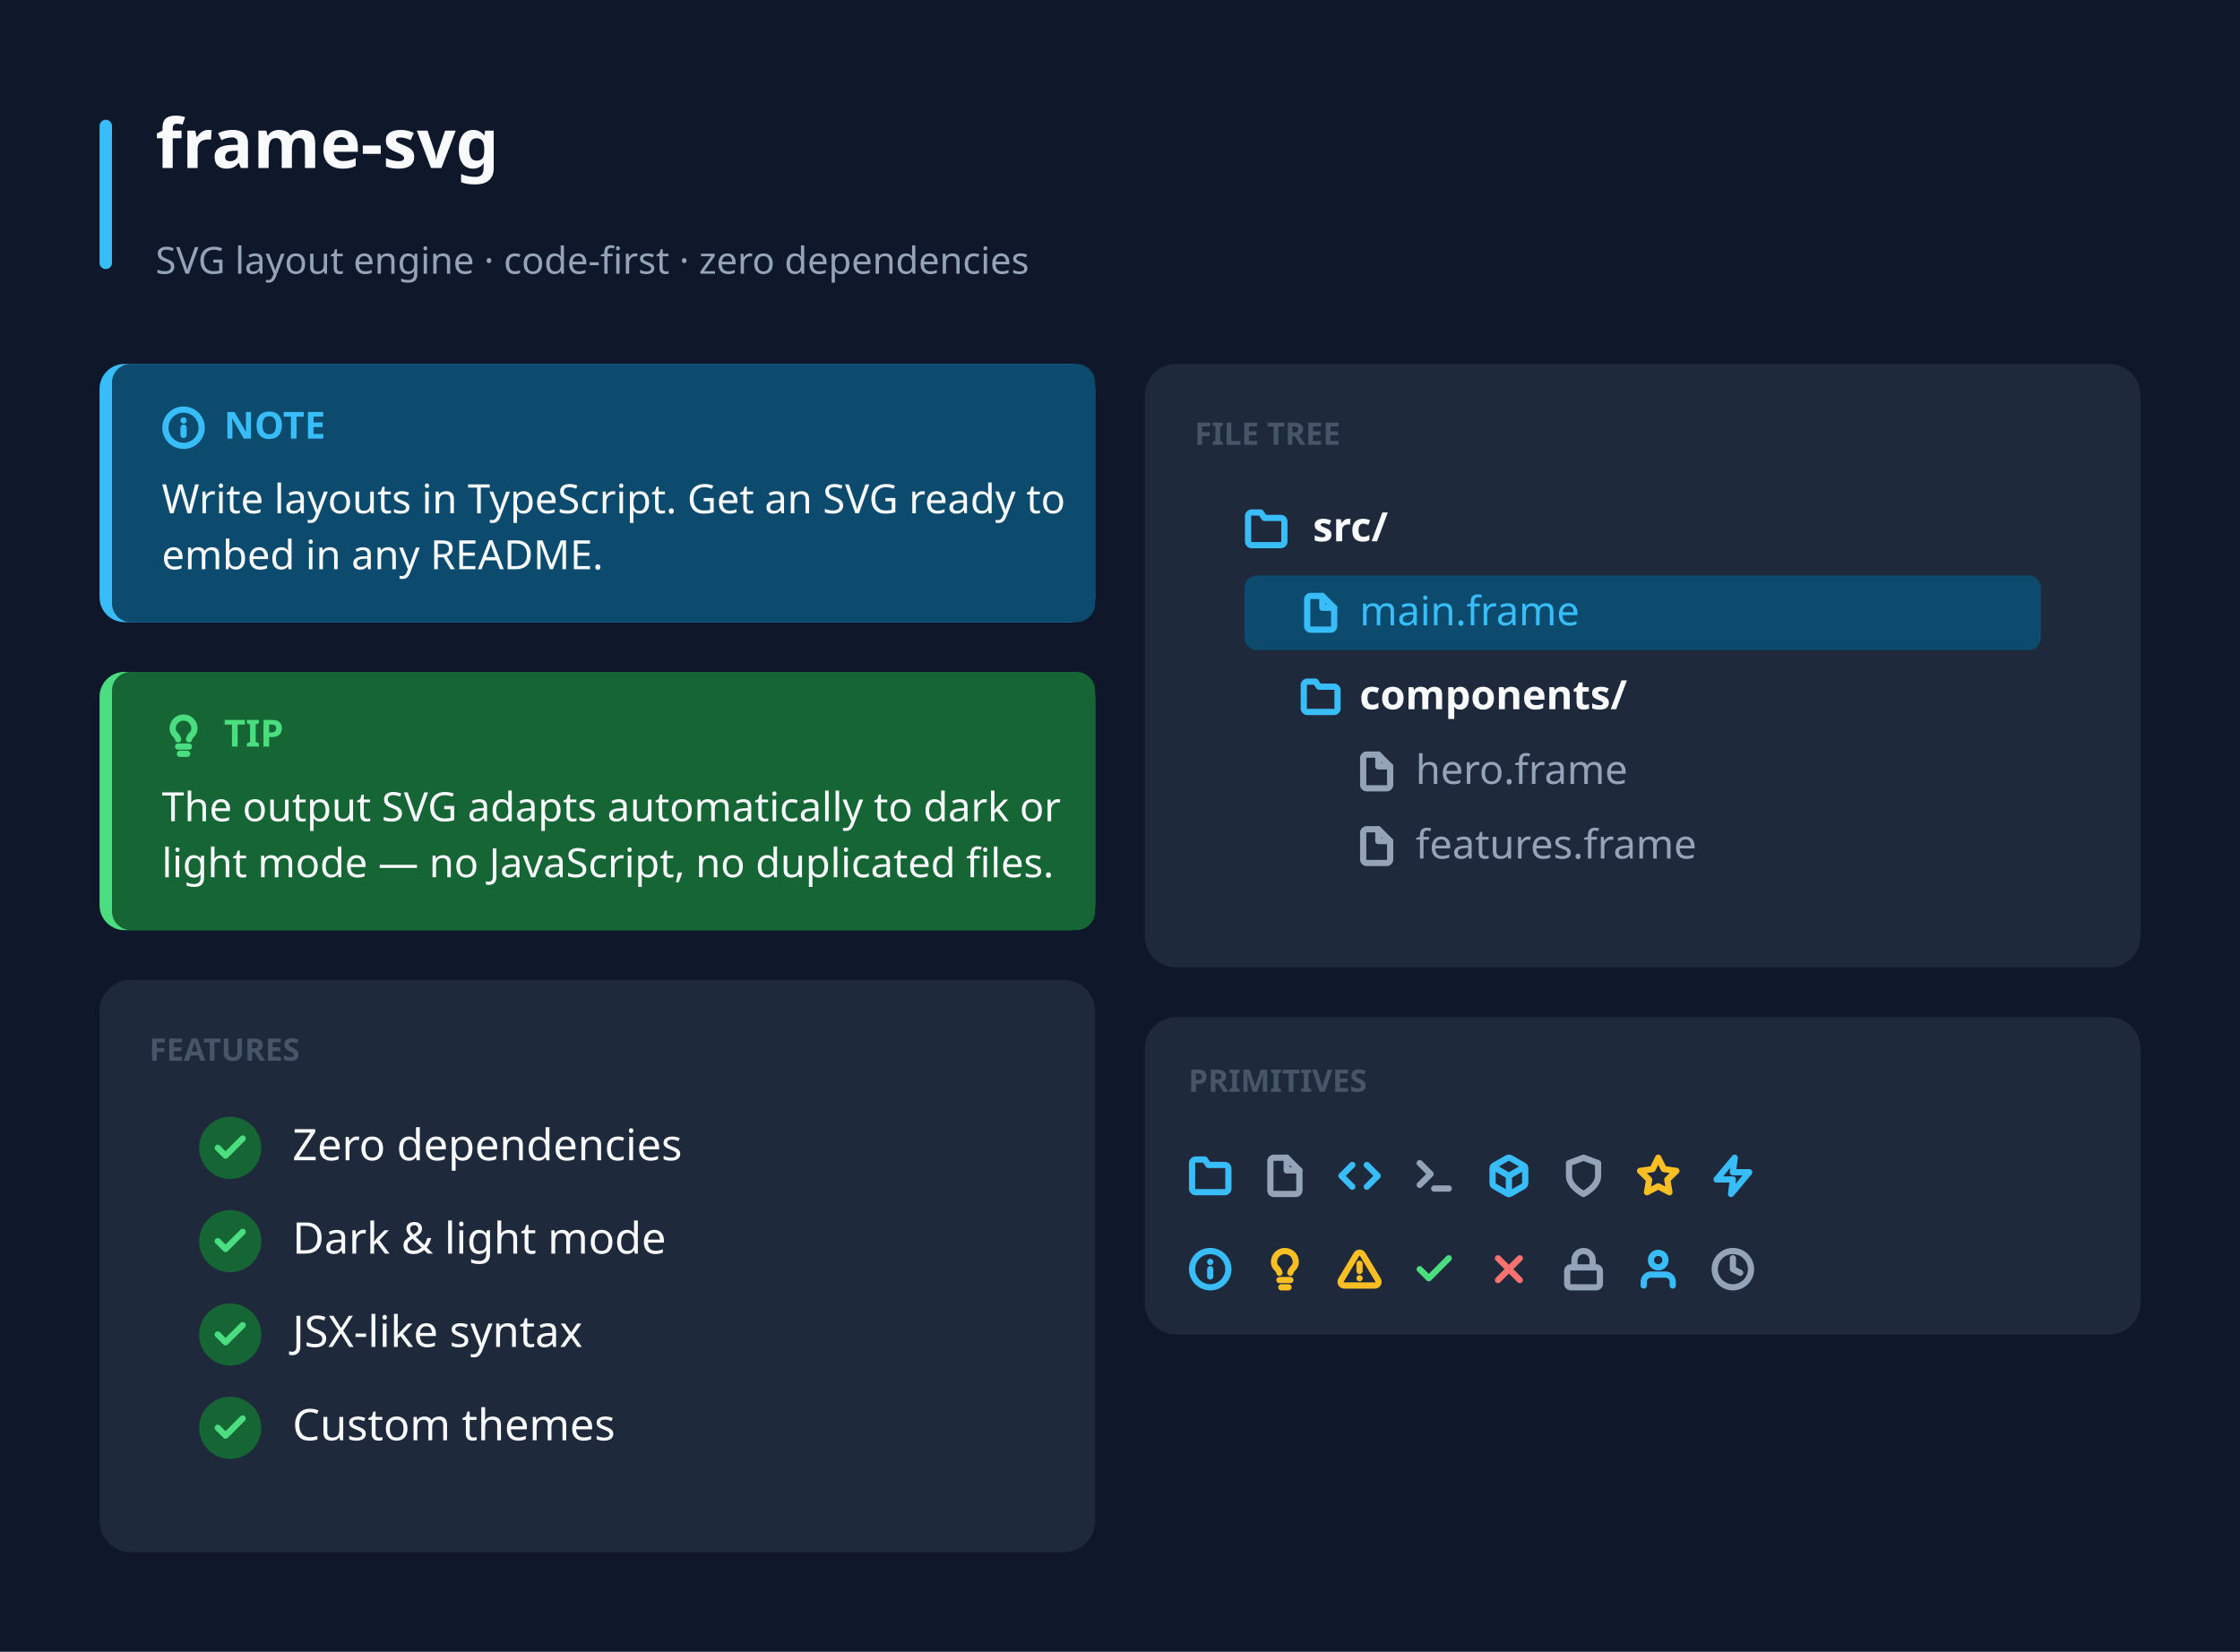
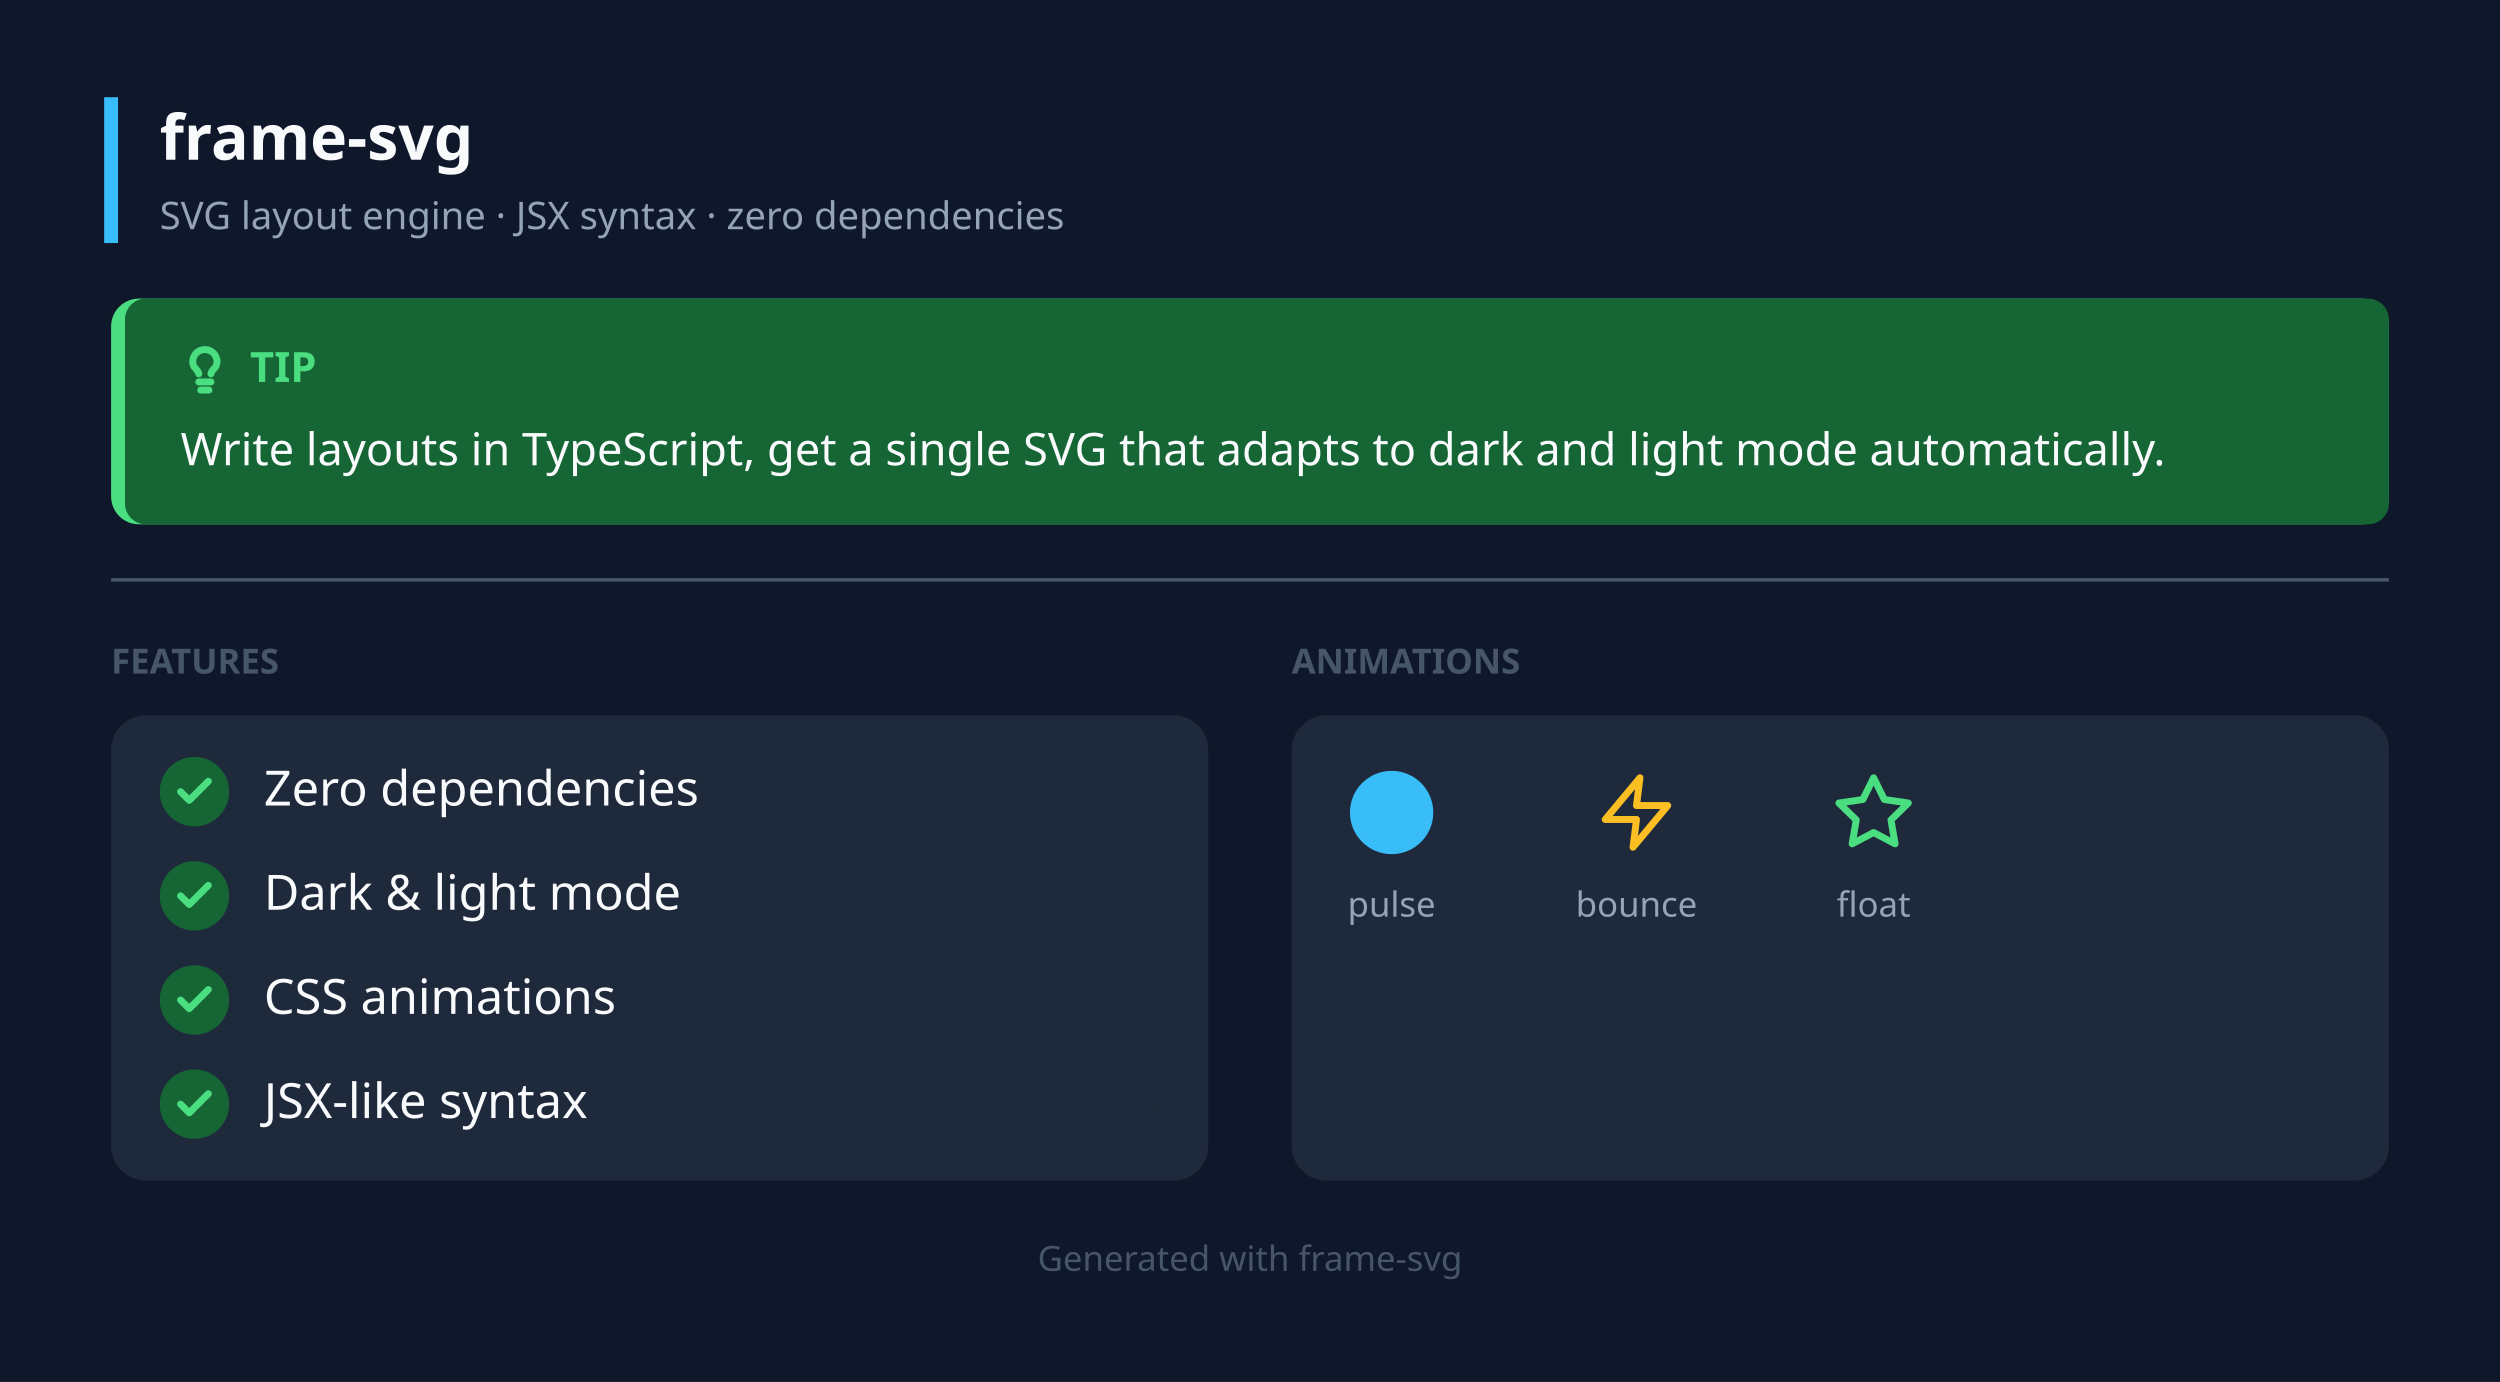
- <svg xmlns="http://www.w3.org/2000/svg" viewBox="0 0 720 531" width="100%" style="max-width:720px">
+ <svg xmlns="http://www.w3.org/2000/svg" viewBox="0 0 720 398" width="100%" style="max-width:720px">
  <style>
    .f-bg { fill: #0f172a; }
    .s-bg { stroke: #0f172a; }
    .f-surface { fill: #1e293b; }
    .s-surface { stroke: #1e293b; }
    .f-raised { fill: #334155; }
    .s-raised { stroke: #334155; }
    .f-subtle { fill: #475569; }
    .s-subtle { stroke: #475569; }
    .f-text { fill: #f8fafc; }
    .s-text { stroke: #f8fafc; }
    .f-muted { fill: #94a3b8; }
    .s-muted { stroke: #94a3b8; }
    .f-faint { fill: #475569; }
    .s-faint { stroke: #475569; }
    .f-accent { fill: #38bdf8; }
    .s-accent { stroke: #38bdf8; }
    .f-success { fill: #4ade80; }
    .s-success { stroke: #4ade80; }
    .f-warning { fill: #fbbf24; }
    .s-warning { stroke: #fbbf24; }
    .f-danger { fill: #f87171; }
    .s-danger { stroke: #f87171; }
    .f-accentBg { fill: #0c4a6e; }
    .s-accentBg { stroke: #0c4a6e; }
    .f-successBg { fill: #166534; }
    .s-successBg { stroke: #166534; }
    .f-warningBg { fill: #78350f; }
    .s-warningBg { stroke: #78350f; }
    .f-dangerBg { fill: #7f1d1d; }
    .s-dangerBg { stroke: #7f1d1d; }
    @media (prefers-color-scheme: light) {
      .f-bg { fill: #ffffff; }
      .s-bg { stroke: #ffffff; }
      .f-surface { fill: #f1f5f9; }
      .s-surface { stroke: #f1f5f9; }
      .f-raised { fill: #e2e8f0; }
      .s-raised { stroke: #e2e8f0; }
      .f-subtle { fill: #cbd5e1; }
      .s-subtle { stroke: #cbd5e1; }
      .f-text { fill: #0f172a; }
      .s-text { stroke: #0f172a; }
      .f-muted { fill: #64748b; }
      .s-muted { stroke: #64748b; }
      .f-faint { fill: #94a3b8; }
      .s-faint { stroke: #94a3b8; }
      .f-accent { fill: #0284c7; }
      .s-accent { stroke: #0284c7; }
      .f-success { fill: #16a34a; }
      .s-success { stroke: #16a34a; }
      .f-warning { fill: #d97706; }
      .s-warning { stroke: #d97706; }
      .f-danger { fill: #dc2626; }
      .s-danger { stroke: #dc2626; }
      .f-accentBg { fill: #e0f2fe; }
      .s-accentBg { stroke: #e0f2fe; }
      .f-successBg { fill: #dcfce7; }
      .s-successBg { stroke: #dcfce7; }
      .f-warningBg { fill: #fef3c7; }
      .s-warningBg { stroke: #fef3c7; }
      .f-dangerBg { fill: #fee2e2; }
      .s-dangerBg { stroke: #fee2e2; }
    }
+     @keyframes slideUp {
+       from { opacity: 0; transform: translateY(12px); }
+       to { opacity: 1; transform: translateY(0); }
+     }
+     @keyframes pulse {
+       0%, 100% { opacity: 1; }
+       50% { opacity: 0.5; }
+     }
+     @keyframes bounce {
+       0%, 100% { transform: translateY(0); }
+       50% { transform: translateY(-8px); }
+     }
+     @keyframes float {
+       0%, 100% { transform: translateY(0); }
+       50% { transform: translateY(-4px); }
+     }
  </style>
  <g transform="translate(0, 0)">
-     <rect width="720" height="531" class="f-bg" />
-     <g transform="translate(32, 32)">
-       <g transform="translate(0, 0)">
-         <g transform="translate(0, 6.5)">
-           <rect width="4" height="48" rx="2" class="f-accent" />
-         </g>
-         <g transform="translate(18, 0)">
+     <rect width="720" height="398" class="f-bg" />
+     <g transform="translate(32, 28)">
+       <g style="animation:slideUp 400ms ease-out 0s;animation-fill-mode:both">
+         <g transform="translate(0, 0)">
+           <line x1="0" y1="0" x2="0" y2="42" stroke-width="4" class="s-accent" />
+         </g>
+         <g transform="translate(14, 0)">
          <g transform="translate(0, 0)">
-             <text font-size="22" font-weight="700" font-family="system-ui, sans-serif" text-anchor="start" class="f-text">
-               <tspan x="0" dy="22">frame-svg</tspan>
-             </text>
-           </g>
-           <g transform="translate(0, 44)">
-             <text font-size="12" font-weight="normal" font-family="system-ui, sans-serif" text-anchor="start" class="f-muted">
-               <tspan x="0" dy="12">SVG layout engine · code-first · zero dependencies</tspan>
+             <text font-size="18" font-weight="700" font-family="system-ui, sans-serif" text-anchor="start" class="f-text">
+               <tspan x="0" dy="18">frame-svg</tspan>
+             </text>
+           </g>
+           <g transform="translate(0, 27)">
+             <text font-size="11" font-weight="normal" font-family="system-ui, sans-serif" text-anchor="start" class="f-muted">
+               <tspan x="0" dy="11">SVG layout engine · JSX syntax · zero dependencies</tspan>
            </text>
          </g>
        </g>
      </g>
-       <g transform="translate(0, 85)">
-         <g transform="translate(0, 0)">
-           <g transform="translate(0, 0)">
-             <rect width="320" height="83" rx="8" class="f-accent" />
-             <g transform="translate(4, 0)">
-               <rect width="316" height="83" rx="6" class="f-accentBg" />
-               <g transform="translate(16, 12)">
-                 <g transform="translate(0, 0)">
-                   <g transform="translate(0, 1.5) scale(0.5833333)" class="s-accent" stroke-width="3.429" stroke-linecap="round" stroke-linejoin="round">
-                     <path d="M12 22a10 10 0 1 1 0-20 10 10 0 0 1 0 20" fill="none" />
-                     <path d="M12 16v-4" fill="none" />
-                     <path d="M12 8h.01" fill="none" />
-                   </g>
-                   <g transform="translate(20, 0)">
-                     <text font-size="12" font-weight="700" font-family="system-ui, sans-serif" text-anchor="start" class="f-accent">
-                       <tspan x="0" dy="12">NOTE</tspan>
-                     </text>
-                   </g>
-                 </g>
-                 <g transform="translate(0, 23)">
-                   <text font-size="13" font-weight="normal" font-family="system-ui, sans-serif" text-anchor="start" class="f-text">
-                     <tspan x="0" dy="13">Write layouts in TypeScript. Get an SVG ready to</tspan>
-                     <tspan x="0" dy="18">embed in any README.</tspan>
-                   </text>
-                 </g>
-               </g>
-             </g>
-           </g>
-           <g transform="translate(0, 99)">
-             <rect width="320" height="83" rx="8" class="f-success" />
-             <g transform="translate(4, 0)">
-               <rect width="316" height="83" rx="6" class="f-successBg" />
-               <g transform="translate(16, 12)">
-                 <g transform="translate(0, 0)">
-                   <g transform="translate(0, 1.5) scale(0.5833333)" class="s-success" stroke-width="3.429" stroke-linecap="round" stroke-linejoin="round">
-                     <path d="M15 14c.2-1 .7-1.7 1.5-2.5 1-.9 1.5-2.2 1.5-3.5A6 6 0 0 0 6 8c0 1 .2 2.2 1.5 3.5.7.7 1.3 1.5 1.5 2.5" fill="none" />
-                     <path d="M9 18h6" fill="none" />
-                     <path d="M10 22h4" fill="none" />
-                   </g>
-                   <g transform="translate(20, 0)">
-                     <text font-size="12" font-weight="700" font-family="system-ui, sans-serif" text-anchor="start" class="f-success">
-                       <tspan x="0" dy="12">TIP</tspan>
-                     </text>
-                   </g>
-                 </g>
-                 <g transform="translate(0, 23)">
-                   <text font-size="13" font-weight="normal" font-family="system-ui, sans-serif" text-anchor="start" class="f-text">
-                     <tspan x="0" dy="13">The output SVG adapts automatically to dark or</tspan>
-                     <tspan x="0" dy="18">light mode — no JavaScript, no duplicated files.</tspan>
-                   </text>
-                 </g>
-               </g>
-             </g>
-           </g>
-           <g transform="translate(0, 198)">
-             <rect width="320" height="184" rx="10" class="f-surface" />
-             <g transform="translate(16, 16)">
-               <text font-size="10" font-weight="700" font-family="system-ui, sans-serif" text-anchor="start" class="f-faint">
-                 <tspan x="0" dy="10">FEATURES</tspan>
-               </text>
-             </g>
-             <g transform="translate(16, 30)">
-               <rect width="288" height="138" rx="10" class="f-surface" />
-               <g transform="translate(16, 14)">
-                 <g transform="translate(0, 0)">
-                   <g transform="translate(0, 0)">
-                     <rect width="20" height="20" rx="10" class="f-successBg" />
-                     <g transform="translate(4, 4) scale(0.5)" class="s-success" stroke-width="4" stroke-linecap="round" stroke-linejoin="round">
-                       <path d="M20 6 9 17l-5-5" fill="none" />
-                     </g>
-                   </g>
-                   <g transform="translate(30, 0)">
-                     <text font-size="14" font-weight="500" font-family="system-ui, sans-serif" text-anchor="start" class="f-text">
-                       <tspan x="0" dy="14">Zero dependencies</tspan>
-                     </text>
-                   </g>
-                 </g>
-                 <g transform="translate(0, 30)">
-                   <g transform="translate(0, 0)">
-                     <rect width="20" height="20" rx="10" class="f-successBg" />
-                     <g transform="translate(4, 4) scale(0.5)" class="s-success" stroke-width="4" stroke-linecap="round" stroke-linejoin="round">
-                       <path d="M20 6 9 17l-5-5" fill="none" />
-                     </g>
-                   </g>
-                   <g transform="translate(30, 0)">
-                     <text font-size="14" font-weight="500" font-family="system-ui, sans-serif" text-anchor="start" class="f-text">
-                       <tspan x="0" dy="14">Dark &amp; light mode</tspan>
-                     </text>
-                   </g>
-                 </g>
-                 <g transform="translate(0, 60)">
-                   <g transform="translate(0, 0)">
-                     <rect width="20" height="20" rx="10" class="f-successBg" />
-                     <g transform="translate(4, 4) scale(0.5)" class="s-success" stroke-width="4" stroke-linecap="round" stroke-linejoin="round">
-                       <path d="M20 6 9 17l-5-5" fill="none" />
-                     </g>
-                   </g>
-                   <g transform="translate(30, 0)">
-                     <text font-size="14" font-weight="500" font-family="system-ui, sans-serif" text-anchor="start" class="f-text">
-                       <tspan x="0" dy="14">JSX-like syntax</tspan>
-                     </text>
-                   </g>
-                 </g>
-                 <g transform="translate(0, 90)">
-                   <g transform="translate(0, 0)">
-                     <rect width="20" height="20" rx="10" class="f-successBg" />
-                     <g transform="translate(4, 4) scale(0.5)" class="s-success" stroke-width="4" stroke-linecap="round" stroke-linejoin="round">
-                       <path d="M20 6 9 17l-5-5" fill="none" />
-                     </g>
-                   </g>
-                   <g transform="translate(30, 0)">
-                     <text font-size="14" font-weight="500" font-family="system-ui, sans-serif" text-anchor="start" class="f-text">
-                       <tspan x="0" dy="14">Custom themes</tspan>
-                     </text>
-                   </g>
-                 </g>
-               </g>
-             </g>
-           </g>
-         </g>
-         <g transform="translate(336, 0)">
-           <g transform="translate(0, 0)">
-             <rect width="320" height="194" rx="10" class="f-surface" />
-             <g transform="translate(16, 16)">
-               <text font-size="10" font-weight="700" font-family="system-ui, sans-serif" text-anchor="start" class="f-faint">
-                 <tspan x="0" dy="10">FILE TREE</tspan>
-               </text>
-             </g>
-             <g transform="translate(16, 30)">
-               <rect width="288" height="148" rx="10" class="f-surface" />
-               <g transform="translate(16, 14)">
-                 <g transform="translate(0, 0)">
-                   <g transform="translate(0, 2) scale(0.5833333)" class="s-accent" stroke-width="3.429" stroke-linecap="round" stroke-linejoin="round">
-                     <path d="M22 19a2 2 0 0 1-2 2H4a2 2 0 0 1-2-2V5a2 2 0 0 1 2-2h5l2 3h9a2 2 0 0 1 2 2z" fill="none" />
-                   </g>
-                   <g transform="translate(22, 0)">
-                     <text font-size="13" font-weight="700" font-family="system-ui, sans-serif" text-anchor="start" class="f-text">
-                       <tspan x="0" dy="13">src/</tspan>
-                     </text>
-                   </g>
-                 </g>
-                 <g transform="translate(0, 24)">
-                   <rect width="256" height="24" rx="4" class="f-accentBg" />
-                   <g transform="translate(0, 3)">
-                     <g transform="translate(0, 9)" />
-                     <g transform="translate(18, 2.5) scale(0.5416667)" class="s-accent" stroke-width="3.692" stroke-linecap="round" stroke-linejoin="round">
-                       <path d="M13 2H6a2 2 0 0 0-2 2v16a2 2 0 0 0 2 2h12a2 2 0 0 0 2-2V9z" fill="none" />
-                       <path d="M13 2v7h7" fill="none" />
-                     </g>
-                     <g transform="translate(37, 0)">
-                       <text font-size="13" font-weight="400" font-family="system-ui, sans-serif" text-anchor="start" class="f-accent">
-                         <tspan x="0" dy="13">main.frame</tspan>
-                       </text>
-                     </g>
-                   </g>
-                 </g>
-                 <g transform="translate(0, 54)">
-                   <g transform="translate(0, 9)" />
-                   <g transform="translate(18, 2.5) scale(0.5416667)" class="s-accent" stroke-width="3.692" stroke-linecap="round" stroke-linejoin="round">
-                     <path d="M22 19a2 2 0 0 1-2 2H4a2 2 0 0 1-2-2V5a2 2 0 0 1 2-2h5l2 3h9a2 2 0 0 1 2 2z" fill="none" />
-                   </g>
-                   <g transform="translate(37, 0)">
-                     <text font-size="13" font-weight="600" font-family="system-ui, sans-serif" text-anchor="start" class="f-text">
-                       <tspan x="0" dy="13">components/</tspan>
-                     </text>
-                   </g>
-                 </g>
-                 <g transform="translate(0, 78)">
-                   <g transform="translate(0, 9)" />
-                   <g transform="translate(36, 2.5) scale(0.5416667)" class="s-muted" stroke-width="3.692" stroke-linecap="round" stroke-linejoin="round">
-                     <path d="M13 2H6a2 2 0 0 0-2 2v16a2 2 0 0 0 2 2h12a2 2 0 0 0 2-2V9z" fill="none" />
-                     <path d="M13 2v7h7" fill="none" />
-                   </g>
-                   <g transform="translate(55, 0)">
-                     <text font-size="13" font-weight="400" font-family="system-ui, sans-serif" text-anchor="start" class="f-muted">
-                       <tspan x="0" dy="13">hero.frame</tspan>
-                     </text>
-                   </g>
-                 </g>
-                 <g transform="translate(0, 102)">
-                   <g transform="translate(0, 9)" />
-                   <g transform="translate(36, 2.5) scale(0.5416667)" class="s-muted" stroke-width="3.692" stroke-linecap="round" stroke-linejoin="round">
-                     <path d="M13 2H6a2 2 0 0 0-2 2v16a2 2 0 0 0 2 2h12a2 2 0 0 0 2-2V9z" fill="none" />
-                     <path d="M13 2v7h7" fill="none" />
-                   </g>
-                   <g transform="translate(55, 0)">
-                     <text font-size="13" font-weight="400" font-family="system-ui, sans-serif" text-anchor="start" class="f-muted">
-                       <tspan x="0" dy="13">features.frame</tspan>
-                     </text>
-                   </g>
-                 </g>
-               </g>
-             </g>
-           </g>
-           <g transform="translate(0, 210)">
-             <rect width="320" height="102" rx="10" class="f-surface" />
-             <g transform="translate(14, 14)">
-               <g transform="translate(0, 0)">
-                 <text font-size="10" font-weight="700" font-family="system-ui, sans-serif" text-anchor="start" class="f-faint">
-                   <tspan x="0" dy="10">PRIMITIVES</tspan>
-                 </text>
-               </g>
-               <g transform="translate(0, 30)">
-                 <g transform="translate(0, 0) scale(0.5833333)" class="s-accent" stroke-width="3.429" stroke-linecap="round" stroke-linejoin="round">
-                   <path d="M22 19a2 2 0 0 1-2 2H4a2 2 0 0 1-2-2V5a2 2 0 0 1 2-2h5l2 3h9a2 2 0 0 1 2 2z" fill="none" />
-                 </g>
-                 <g transform="translate(24, 0) scale(0.5833333)" class="s-muted" stroke-width="3.429" stroke-linecap="round" stroke-linejoin="round">
-                   <path d="M13 2H6a2 2 0 0 0-2 2v16a2 2 0 0 0 2 2h12a2 2 0 0 0 2-2V9z" fill="none" />
-                   <path d="M13 2v7h7" fill="none" />
-                 </g>
-                 <g transform="translate(48, 0) scale(0.5833333)" class="s-accent" stroke-width="3.429" stroke-linecap="round" stroke-linejoin="round">
-                   <path d="M16 18l6-6-6-6" fill="none" />
-                   <path d="M8 6l-6 6 6 6" fill="none" />
-                 </g>
-                 <g transform="translate(72, 0) scale(0.5833333)" class="s-muted" stroke-width="3.429" stroke-linecap="round" stroke-linejoin="round">
-                   <path d="M4 17l6-6-6-6" fill="none" />
-                   <path d="M12 19h8" fill="none" />
-                 </g>
-                 <g transform="translate(96, 0) scale(0.5833333)" class="s-accent" stroke-width="3.429" stroke-linecap="round" stroke-linejoin="round">
-                   <path d="M21 16V8a2 2 0 0 0-1-1.73l-7-4a2 2 0 0 0-2 0l-7 4A2 2 0 0 0 3 8v8a2 2 0 0 0 1 1.73l7 4a2 2 0 0 0 2 0l7-4A2 2 0 0 0 21 16z" fill="none" />
-                   <path d="M3.27 6.96 12 12.01 20.73 6.96" fill="none" />
-                   <path d="M12 22.08V12" fill="none" />
-                 </g>
-                 <g transform="translate(120, 0) scale(0.5833333)" class="s-muted" stroke-width="3.429" stroke-linecap="round" stroke-linejoin="round">
-                   <path d="M12 22s8-4 8-10V5l-8-3-8 3v7c0 6 8 10 8 10z" fill="none" />
-                 </g>
-                 <g transform="translate(144, 0) scale(0.5833333)" class="s-warning" stroke-width="3.429" stroke-linecap="round" stroke-linejoin="round">
-                   <path d="M12 2l3.09 6.26L22 9.27l-5 4.87 1.18 6.88L12 17.77l-6.18 3.25L7 14.14 2 9.27l6.91-1.01L12 2z" fill="none" />
-                 </g>
-                 <g transform="translate(168, 0) scale(0.5833333)" class="s-accent" stroke-width="3.429" stroke-linecap="round" stroke-linejoin="round">
-                   <path d="M13 2 3 14h9l-1 8 10-12h-9l1-8z" fill="none" />
-                 </g>
-               </g>
-               <g transform="translate(0, 60)">
-                 <g transform="translate(0, 0) scale(0.5833333)" class="s-accent" stroke-width="3.429" stroke-linecap="round" stroke-linejoin="round">
-                   <path d="M12 22a10 10 0 1 1 0-20 10 10 0 0 1 0 20" fill="none" />
-                   <path d="M12 16v-4" fill="none" />
-                   <path d="M12 8h.01" fill="none" />
-                 </g>
-                 <g transform="translate(24, 0) scale(0.5833333)" class="s-warning" stroke-width="3.429" stroke-linecap="round" stroke-linejoin="round">
+     </g>
+     <g transform="translate(32, 86)">
+       <g style="animation:slideUp 400ms ease-out 0.3s;animation-fill-mode:both">
+         <rect width="656" height="65" rx="8" class="f-success" />
+         <g transform="translate(4, 0)">
+           <rect width="652" height="65" rx="6" class="f-successBg" />
+           <g transform="translate(16, 12)">
+             <g transform="translate(0, 0)">
+               <g transform="translate(0, 1.5)">
+                 <g transform="scale(0.5833333)" class="s-success" stroke-width="3.429" stroke-linecap="round" stroke-linejoin="round">
                  <path d="M15 14c.2-1 .7-1.7 1.5-2.5 1-.9 1.5-2.2 1.5-3.5A6 6 0 0 0 6 8c0 1 .2 2.2 1.5 3.5.7.7 1.3 1.5 1.5 2.5" fill="none" />
                  <path d="M9 18h6" fill="none" />
                  <path d="M10 22h4" fill="none" />
                </g>
-                 <g transform="translate(48, 0) scale(0.5833333)" class="s-warning" stroke-width="3.429" stroke-linecap="round" stroke-linejoin="round">
-                   <path d="M10.29 3.86 1.82 18a2 2 0 0 0 1.71 3h16.94a2 2 0 0 0 1.71-3L13.71 3.86a2 2 0 0 0-3.42 0z" fill="none" />
-                   <path d="M12 9v4" fill="none" />
-                   <path d="M12 17h.01" fill="none" />
-                 </g>
-                 <g transform="translate(72, 0) scale(0.5833333)" class="s-success" stroke-width="3.429" stroke-linecap="round" stroke-linejoin="round">
-                   <path d="M20 6 9 17l-5-5" fill="none" />
-                 </g>
-                 <g transform="translate(96, 0) scale(0.5833333)" class="s-danger" stroke-width="3.429" stroke-linecap="round" stroke-linejoin="round">
-                   <path d="M18 6 6 18" fill="none" />
-                   <path d="M6 6l12 12" fill="none" />
-                 </g>
-                 <g transform="translate(120, 0) scale(0.5833333)" class="s-muted" stroke-width="3.429" stroke-linecap="round" stroke-linejoin="round">
-                   <path d="M19 11H5a2 2 0 0 0-2 2v7a2 2 0 0 0 2 2h14a2 2 0 0 0 2-2v-7a2 2 0 0 0-2-2z" fill="none" />
-                   <path d="M7 11V7a5 5 0 0 1 10 0v4" fill="none" />
-                 </g>
-                 <g transform="translate(144, 0) scale(0.5833333)" class="s-accent" stroke-width="3.429" stroke-linecap="round" stroke-linejoin="round">
-                   <path d="M20 21v-2a4 4 0 0 0-4-4H8a4 4 0 0 0-4 4v2" fill="none" />
-                   <path d="M12 11a4 4 0 1 0 0-8 4 4 0 0 0 0 8z" fill="none" />
-                 </g>
-                 <g transform="translate(168, 0) scale(0.5833333)" class="s-muted" stroke-width="3.429" stroke-linecap="round" stroke-linejoin="round">
-                   <path d="M12 22a10 10 0 1 1 0-20 10 10 0 0 1 0 20" fill="none" />
-                   <path d="M12 6v6l4 2" fill="none" />
-                 </g>
-               </g>
+               </g>
+               <g transform="translate(20, 0)">
+                 <text font-size="12" font-weight="700" font-family="system-ui, sans-serif" text-anchor="start" class="f-success">
+                   <tspan x="0" dy="12">TIP</tspan>
+                 </text>
+               </g>
+             </g>
+             <g transform="translate(0, 23)">
+               <text font-size="13" font-weight="normal" font-family="system-ui, sans-serif" text-anchor="start" class="f-text">
+                 <tspan x="0" dy="13">Write layouts in TypeScript, get a single SVG that adapts to dark and light mode automatically.</tspan>
+               </text>
            </g>
          </g>
        </g>
      </g>
+     </g>
+     <g transform="translate(32, 167)">
+       <line x1="0" y1="0" x2="656" y2="0" stroke-width="1" class="s-subtle" />
+     </g>
+     <g transform="translate(32, 184)">
+       <g style="animation:slideUp 400ms ease-out 0.6s;animation-fill-mode:both">
+         <g transform="translate(0, 0)">
+           <g transform="translate(0, 0)">
+             <text font-size="10" font-weight="700" font-family="system-ui, sans-serif" text-anchor="start" class="f-faint">
+               <tspan x="0" dy="10">FEATURES</tspan>
+             </text>
+           </g>
+           <g transform="translate(0, 22)">
+             <rect width="316" height="134" rx="10" class="f-surface" />
+             <g transform="translate(14, 12)">
+               <rect width="288" height="110" rx="10" class="f-surface" />
+               <g transform="translate(0, 0)">
+                 <g transform="translate(0, 0)">
+                   <g transform="translate(0, 0)">
+                     <rect width="20" height="20" rx="10" class="f-successBg" />
+                     <g transform="translate(4, 4)">
+                       <g transform="scale(0.5)" class="s-success" stroke-width="4" stroke-linecap="round" stroke-linejoin="round">
+                         <path d="M20 6 9 17l-5-5" fill="none" />
+                       </g>
+                     </g>
+                   </g>
+                   <g transform="translate(30, 0)">
+                     <text font-size="14" font-weight="500" font-family="system-ui, sans-serif" text-anchor="start" class="f-text">
+                       <tspan x="0" dy="14">Zero dependencies</tspan>
+                     </text>
+                   </g>
+                 </g>
+                 <g transform="translate(0, 30)">
+                   <g transform="translate(0, 0)">
+                     <rect width="20" height="20" rx="10" class="f-successBg" />
+                     <g transform="translate(4, 4)">
+                       <g transform="scale(0.5)" class="s-success" stroke-width="4" stroke-linecap="round" stroke-linejoin="round">
+                         <path d="M20 6 9 17l-5-5" fill="none" />
+                       </g>
+                     </g>
+                   </g>
+                   <g transform="translate(30, 0)">
+                     <text font-size="14" font-weight="500" font-family="system-ui, sans-serif" text-anchor="start" class="f-text">
+                       <tspan x="0" dy="14">Dark &amp; light mode</tspan>
+                     </text>
+                   </g>
+                 </g>
+                 <g transform="translate(0, 60)">
+                   <g transform="translate(0, 0)">
+                     <rect width="20" height="20" rx="10" class="f-successBg" />
+                     <g transform="translate(4, 4)">
+                       <g transform="scale(0.5)" class="s-success" stroke-width="4" stroke-linecap="round" stroke-linejoin="round">
+                         <path d="M20 6 9 17l-5-5" fill="none" />
+                       </g>
+                     </g>
+                   </g>
+                   <g transform="translate(30, 0)">
+                     <text font-size="14" font-weight="500" font-family="system-ui, sans-serif" text-anchor="start" class="f-text">
+                       <tspan x="0" dy="14">CSS animations</tspan>
+                     </text>
+                   </g>
+                 </g>
+                 <g transform="translate(0, 90)">
+                   <g transform="translate(0, 0)">
+                     <rect width="20" height="20" rx="10" class="f-successBg" />
+                     <g transform="translate(4, 4)">
+                       <g transform="scale(0.5)" class="s-success" stroke-width="4" stroke-linecap="round" stroke-linejoin="round">
+                         <path d="M20 6 9 17l-5-5" fill="none" />
+                       </g>
+                     </g>
+                   </g>
+                   <g transform="translate(30, 0)">
+                     <text font-size="14" font-weight="500" font-family="system-ui, sans-serif" text-anchor="start" class="f-text">
+                       <tspan x="0" dy="14">JSX-like syntax</tspan>
+                     </text>
+                   </g>
+                 </g>
+               </g>
+             </g>
+           </g>
+         </g>
+         <g transform="translate(340, 0)">
+           <g transform="translate(0, 0)">
+             <text font-size="10" font-weight="700" font-family="system-ui, sans-serif" text-anchor="start" class="f-faint">
+               <tspan x="0" dy="10">ANIMATIONS</tspan>
+             </text>
+           </g>
+           <g transform="translate(0, 22)">
+             <rect width="316" height="134" rx="10" class="f-surface" />
+             <g transform="translate(16, 16)">
+               <g transform="translate(0, 0)">
+                 <g transform="translate(0.7849998, 0)">
+                   <g style="animation:pulse 2s ease-in-out infinite;animation-fill-mode:both">
+                     <circle cx="12" cy="12" r="12" class="f-accent" />
+                   </g>
+                 </g>
+                 <g transform="translate(0, 32)">
+                   <text font-size="10" font-weight="normal" font-family="system-ui, sans-serif" text-anchor="middle" class="f-muted">
+                     <tspan x="12.785" dy="10">pulse</tspan>
+                   </text>
+                 </g>
+               </g>
+               <g transform="translate(65.57, 0)">
+                 <g transform="translate(5.74, 0)">
+                   <g style="animation:bounce 800ms ease-in-out infinite;animation-fill-mode:both">
+                     <g transform="scale(1)" class="s-warning" stroke-width="2" stroke-linecap="round" stroke-linejoin="round">
+                       <path d="M13 2 3 14h9l-1 8 10-12h-9l1-8z" fill="none" />
+                     </g>
+                   </g>
+                 </g>
+                 <g transform="translate(0, 32)">
+                   <text font-size="10" font-weight="normal" font-family="system-ui, sans-serif" text-anchor="middle" class="f-muted">
+                     <tspan x="17.74" dy="10">bounce</tspan>
+                   </text>
+                 </g>
+               </g>
+               <g transform="translate(141.05, 0)">
+                 <g transform="translate(-1.45, 0)">
+                   <g style="animation:float 2s ease-in-out infinite;animation-fill-mode:both">
+                     <g transform="scale(1)" class="s-success" stroke-width="2" stroke-linecap="round" stroke-linejoin="round">
+                       <path d="M12 2l3.09 6.26L22 9.27l-5 4.87 1.18 6.88L12 17.77l-6.18 3.25L7 14.14 2 9.27l6.91-1.01L12 2z" fill="none" />
+                     </g>
+                   </g>
+                 </g>
+                 <g transform="translate(0, 32)">
+                   <text font-size="10" font-weight="normal" font-family="system-ui, sans-serif" text-anchor="middle" class="f-muted">
+                     <tspan x="10.55" dy="10">float</tspan>
+                   </text>
+                 </g>
+               </g>
+             </g>
+           </g>
+         </g>
+       </g>
+     </g>
+     <g transform="translate(32, 356)">
+       <text font-size="10" font-weight="normal" font-family="system-ui, sans-serif" text-anchor="middle" class="f-faint">
+         <tspan x="328" dy="10">Generated with frame-svg</tspan>
+       </text>
    </g>
  </g>
</svg>
